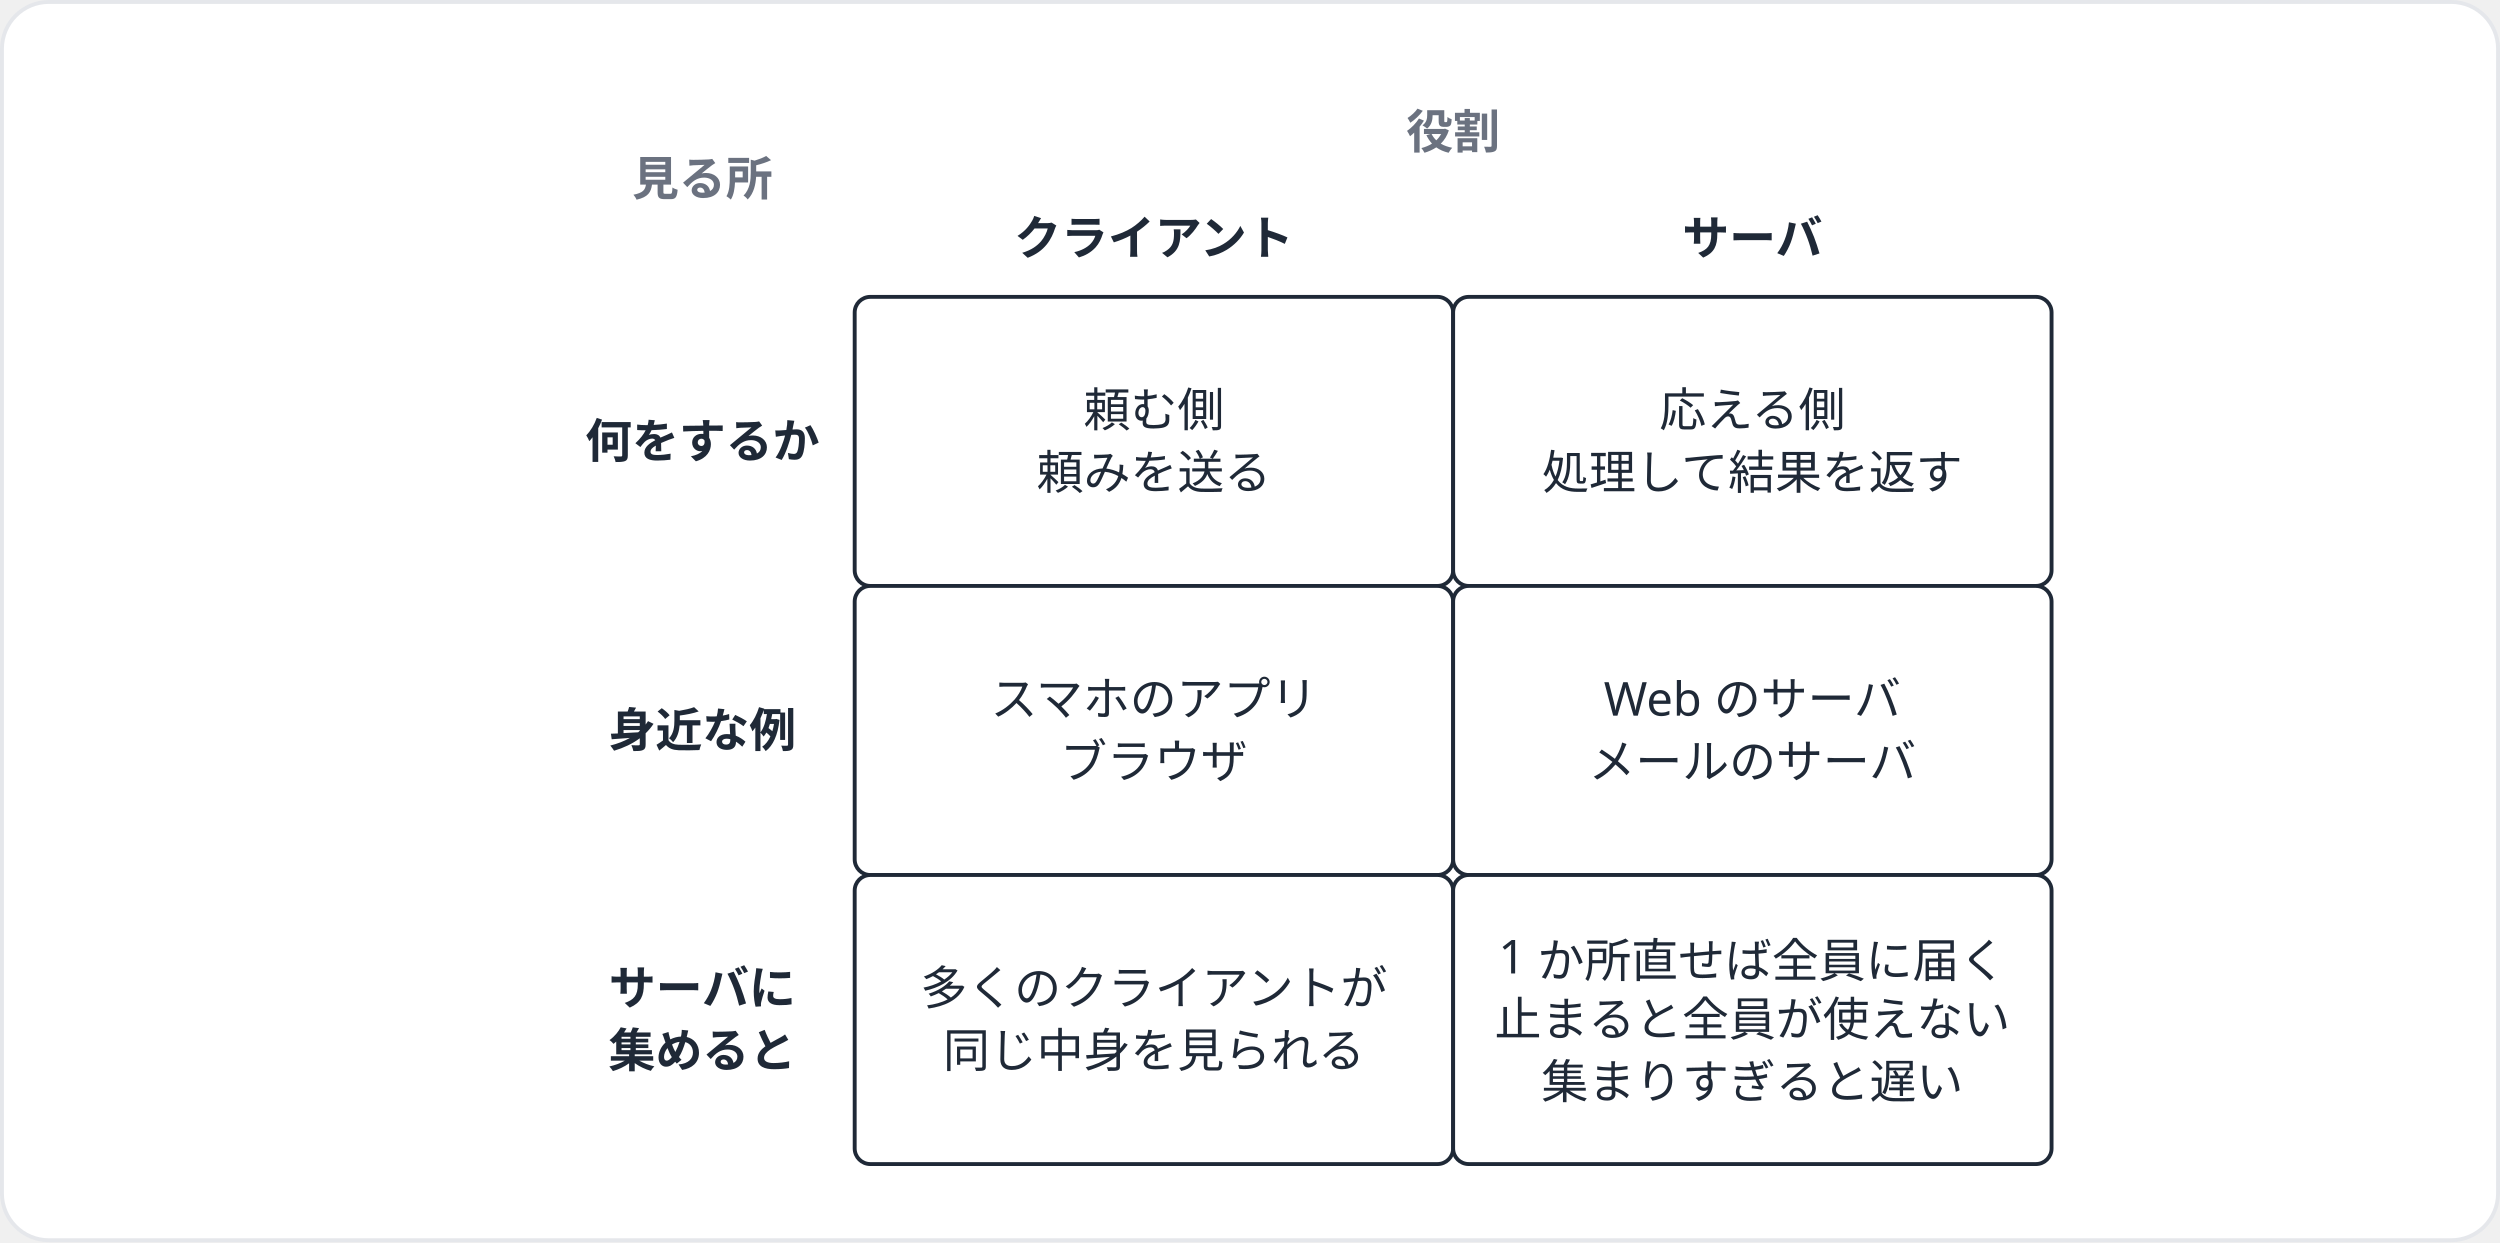
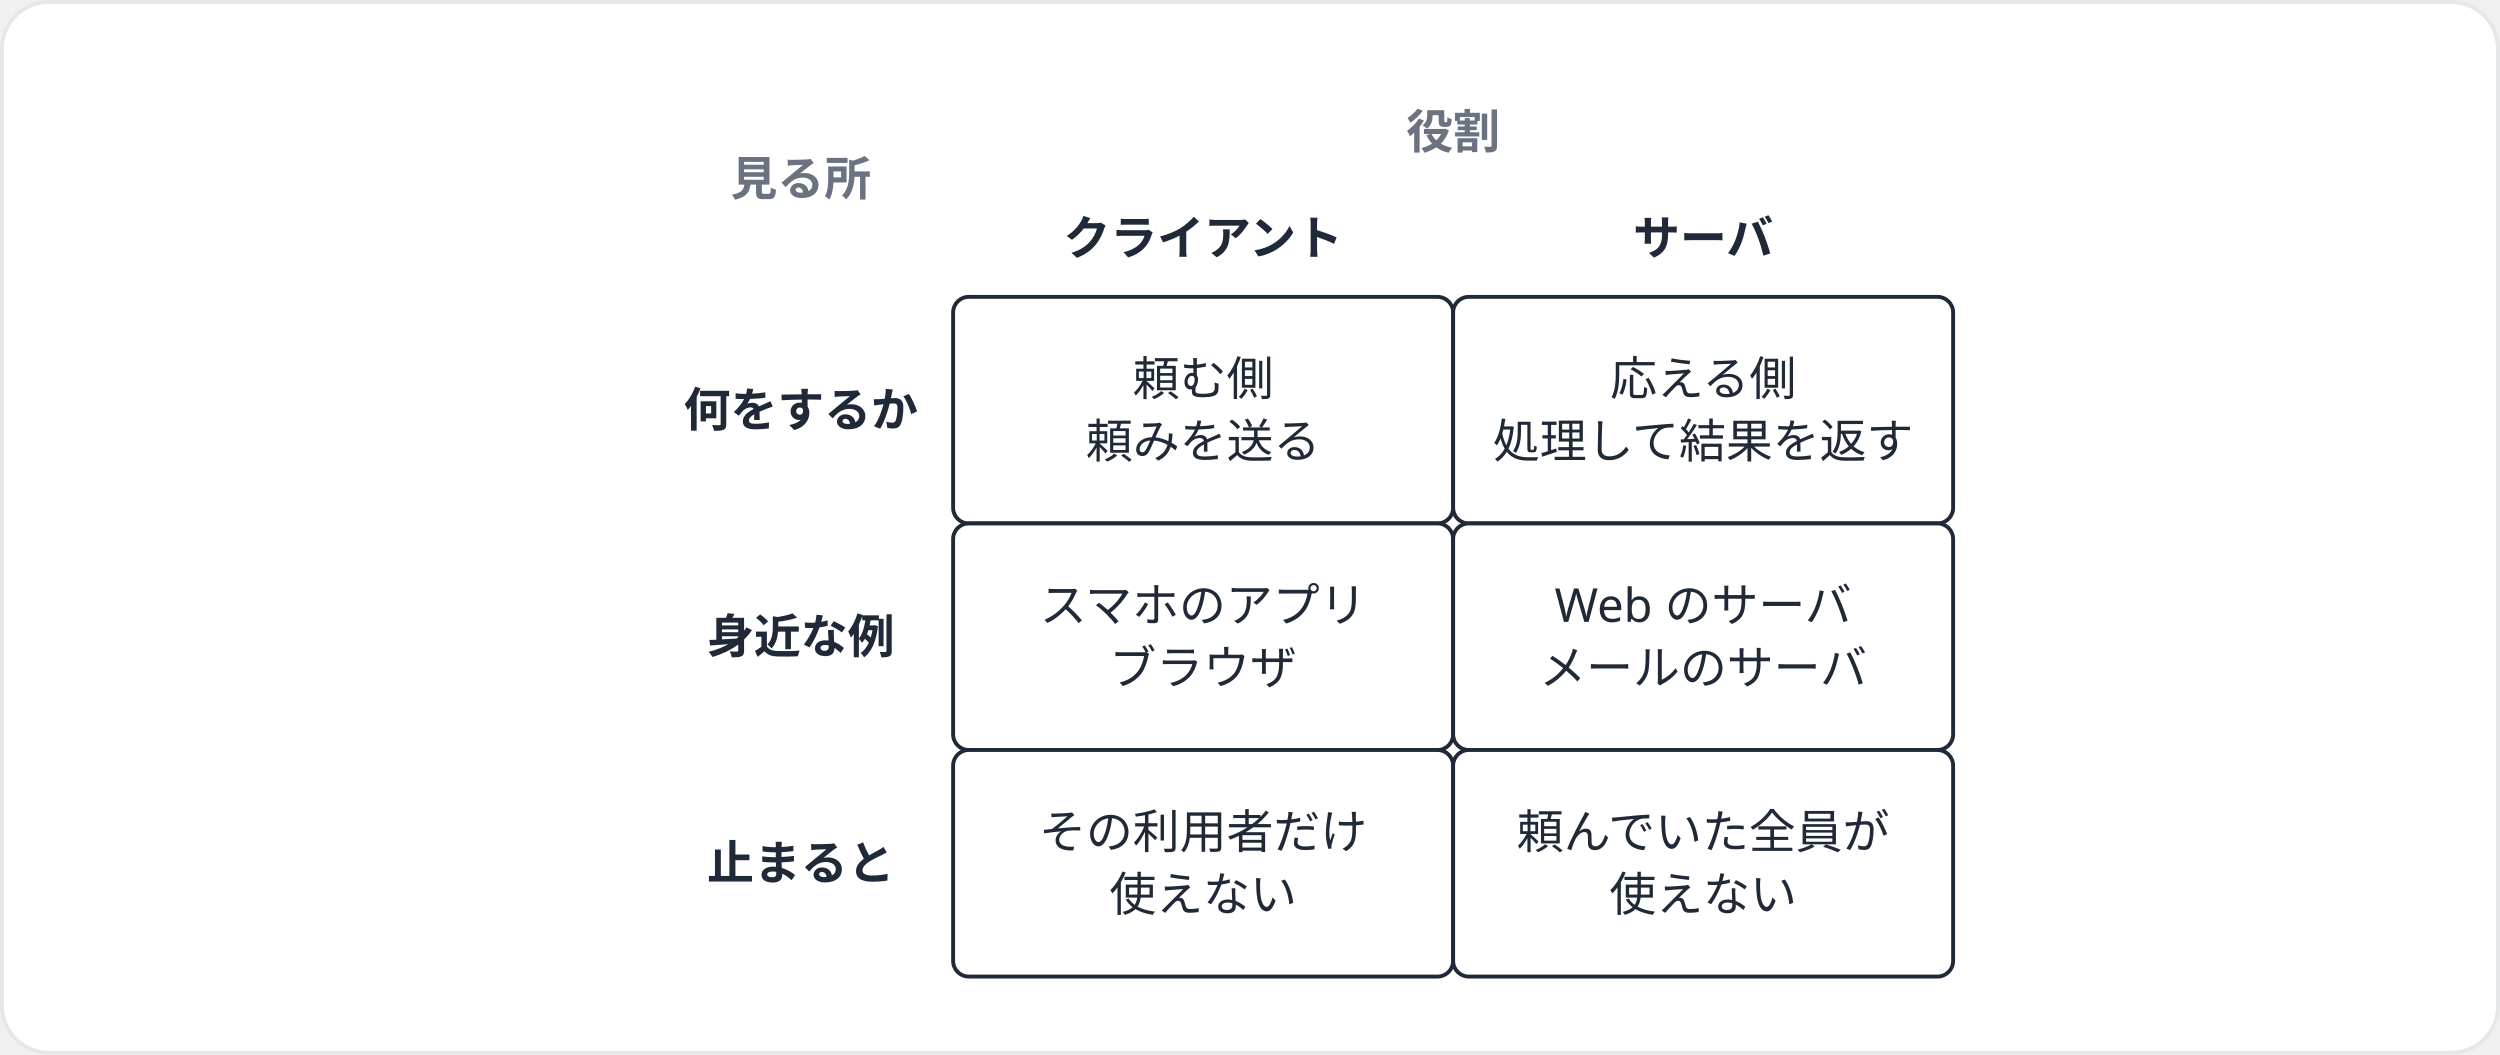
- <svg xmlns="http://www.w3.org/2000/svg" width="640" height="318" viewBox="0 0 640 318">
-   <rect x="0.5" y="0.5" width="639" height="317" rx="12" fill="#ffffff" stroke="#e5e7eb" stroke-width="1" />
-   <g transform="translate(114.8 20)">
-     <text x="257.2" y="18" font-family="Hiragino Sans, Hiragino Kaku Gothic ProN, Noto Sans JP, Yu Gothic, Meiryo, sans-serif" font-size="12" fill="#6b7280" text-anchor="middle" font-weight="600">役割</text>
+ <svg xmlns="http://www.w3.org/2000/svg" width="640" height="270" viewBox="0 0 640 270">
+   <rect x="0.5" y="0.5" width="639" height="269" rx="12" fill="#ffffff" stroke="#e5e7eb" stroke-width="1" />
+   <g transform="translate(140 20)">
+     <text x="232" y="18" font-family="Hiragino Sans, Hiragino Kaku Gothic ProN, Noto Sans JP, Yu Gothic, Meiryo, sans-serif" font-size="12" fill="#6b7280" text-anchor="middle" font-weight="600">役割</text>
    <text x="65" y="30" font-family="Hiragino Sans, Hiragino Kaku Gothic ProN, Noto Sans JP, Yu Gothic, Meiryo, sans-serif" font-size="12" fill="#6b7280" text-anchor="middle" font-weight="600">見る所</text>
-     <text x="180.6" y="45.2" font-family="Hiragino Sans, Hiragino Kaku Gothic ProN, Noto Sans JP, Yu Gothic, Meiryo, sans-serif" font-size="12" fill="#1f2937" text-anchor="middle" font-weight="600">クライアント</text>
-     <text x="333.8" y="45.2" font-family="Hiragino Sans, Hiragino Kaku Gothic ProN, Noto Sans JP, Yu Gothic, Meiryo, sans-serif" font-size="12" fill="#1f2937" text-anchor="middle" font-weight="600">サーバ</text>
-     <text x="65" y="97.2" font-family="Hiragino Sans, Hiragino Kaku Gothic ProN, Noto Sans JP, Yu Gothic, Meiryo, sans-serif" font-size="12" fill="#1f2937" text-anchor="middle" font-weight="600">何をするか</text>
-     <text x="65" y="171.2" font-family="Hiragino Sans, Hiragino Kaku Gothic ProN, Noto Sans JP, Yu Gothic, Meiryo, sans-serif" font-size="12" fill="#1f2937" text-anchor="middle" font-weight="600">身近な例</text>
-     <text x="65" y="237.2" font-family="Hiragino Sans, Hiragino Kaku Gothic ProN, Noto Sans JP, Yu Gothic, Meiryo, sans-serif" font-size="12" fill="#1f2937" text-anchor="middle" font-weight="600">サーバに</text>
-     <text x="65" y="253.2" font-family="Hiragino Sans, Hiragino Kaku Gothic ProN, Noto Sans JP, Yu Gothic, Meiryo, sans-serif" font-size="12" fill="#1f2937" text-anchor="middle" font-weight="600">集めると</text>
-     <rect x="104" y="56" width="153.2" height="74" rx="4" fill="#ffffff" stroke="#1f2937" stroke-width="1" />
-     <text x="180.6" y="89.2" font-family="Hiragino Sans, Hiragino Kaku Gothic ProN, Noto Sans JP, Yu Gothic, Meiryo, sans-serif" font-size="12" fill="#1f2937" text-anchor="middle">頼む側</text>
-     <text x="180.6" y="105.2" font-family="Hiragino Sans, Hiragino Kaku Gothic ProN, Noto Sans JP, Yu Gothic, Meiryo, sans-serif" font-size="12" fill="#1f2937" text-anchor="middle">頼みを送る</text>
-     <rect x="257.2" y="56" width="153.2" height="74" rx="4" fill="#ffffff" stroke="#1f2937" stroke-width="1" />
-     <text x="333.8" y="89.2" font-family="Hiragino Sans, Hiragino Kaku Gothic ProN, Noto Sans JP, Yu Gothic, Meiryo, sans-serif" font-size="12" fill="#1f2937" text-anchor="middle">応える側</text>
-     <text x="333.8" y="105.2" font-family="Hiragino Sans, Hiragino Kaku Gothic ProN, Noto Sans JP, Yu Gothic, Meiryo, sans-serif" font-size="12" fill="#1f2937" text-anchor="middle">処理して結果を返す</text>
-     <rect x="104" y="130" width="153.2" height="74" rx="4" fill="#ffffff" stroke="#1f2937" stroke-width="1" />
-     <text x="180.6" y="163.2" font-family="Hiragino Sans, Hiragino Kaku Gothic ProN, Noto Sans JP, Yu Gothic, Meiryo, sans-serif" font-size="12" fill="#1f2937" text-anchor="middle">スマホのアプリ</text>
-     <text x="180.6" y="179.2" font-family="Hiragino Sans, Hiragino Kaku Gothic ProN, Noto Sans JP, Yu Gothic, Meiryo, sans-serif" font-size="12" fill="#1f2937" text-anchor="middle">ブラウザ</text>
-     <rect x="257.2" y="130" width="153.2" height="74" rx="4" fill="#ffffff" stroke="#1f2937" stroke-width="1" />
-     <text x="333.8" y="163.2" font-family="Hiragino Sans, Hiragino Kaku Gothic ProN, Noto Sans JP, Yu Gothic, Meiryo, sans-serif" font-size="12" fill="#1f2937" text-anchor="middle">Web のサーバ</text>
-     <text x="333.8" y="179.2" font-family="Hiragino Sans, Hiragino Kaku Gothic ProN, Noto Sans JP, Yu Gothic, Meiryo, sans-serif" font-size="12" fill="#1f2937" text-anchor="middle">メールのサーバ</text>
-     <rect x="104" y="204" width="153.2" height="74" rx="4" fill="#ffffff" stroke="#1f2937" stroke-width="1" />
-     <text x="180.6" y="237.2" font-family="Hiragino Sans, Hiragino Kaku Gothic ProN, Noto Sans JP, Yu Gothic, Meiryo, sans-serif" font-size="12" fill="#1f2937" text-anchor="middle">多くのクライアントが</text>
-     <text x="180.6" y="253.2" font-family="Hiragino Sans, Hiragino Kaku Gothic ProN, Noto Sans JP, Yu Gothic, Meiryo, sans-serif" font-size="12" fill="#1f2937" text-anchor="middle">同じ中身を見られる</text>
-     <rect x="257.2" y="204" width="153.2" height="74" rx="4" fill="#ffffff" stroke="#1f2937" stroke-width="1" />
-     <text x="333.8" y="229.2" font-family="Hiragino Sans, Hiragino Kaku Gothic ProN, Noto Sans JP, Yu Gothic, Meiryo, sans-serif" font-size="12" fill="#1f2937" text-anchor="middle">1 か所直せば全員に届く</text>
-     <text x="333.8" y="245.2" font-family="Hiragino Sans, Hiragino Kaku Gothic ProN, Noto Sans JP, Yu Gothic, Meiryo, sans-serif" font-size="12" fill="#1f2937" text-anchor="middle">止まると全員が使えない</text>
-     <text x="333.8" y="261.2" font-family="Hiragino Sans, Hiragino Kaku Gothic ProN, Noto Sans JP, Yu Gothic, Meiryo, sans-serif" font-size="12" fill="#1f2937" text-anchor="middle">集まりすぎると遅い</text>
+     <text x="168" y="45.2" font-family="Hiragino Sans, Hiragino Kaku Gothic ProN, Noto Sans JP, Yu Gothic, Meiryo, sans-serif" font-size="12" fill="#1f2937" text-anchor="middle" font-weight="600">クライアント</text>
+     <text x="296" y="45.2" font-family="Hiragino Sans, Hiragino Kaku Gothic ProN, Noto Sans JP, Yu Gothic, Meiryo, sans-serif" font-size="12" fill="#1f2937" text-anchor="middle" font-weight="600">サーバ</text>
+     <text x="65" y="89.2" font-family="Hiragino Sans, Hiragino Kaku Gothic ProN, Noto Sans JP, Yu Gothic, Meiryo, sans-serif" font-size="12" fill="#1f2937" text-anchor="middle" font-weight="600">何をするか</text>
+     <text x="65" y="147.2" font-family="Hiragino Sans, Hiragino Kaku Gothic ProN, Noto Sans JP, Yu Gothic, Meiryo, sans-serif" font-size="12" fill="#1f2937" text-anchor="middle" font-weight="600">身近な例</text>
+     <text x="65" y="205.2" font-family="Hiragino Sans, Hiragino Kaku Gothic ProN, Noto Sans JP, Yu Gothic, Meiryo, sans-serif" font-size="12" fill="#1f2937" text-anchor="middle" font-weight="600">止まると</text>
+     <rect x="104" y="56" width="128" height="58" rx="4" fill="#ffffff" stroke="#1f2937" stroke-width="1" />
+     <text x="168" y="81.2" font-family="Hiragino Sans, Hiragino Kaku Gothic ProN, Noto Sans JP, Yu Gothic, Meiryo, sans-serif" font-size="12" fill="#1f2937" text-anchor="middle">頼む側</text>
+     <text x="168" y="97.2" font-family="Hiragino Sans, Hiragino Kaku Gothic ProN, Noto Sans JP, Yu Gothic, Meiryo, sans-serif" font-size="12" fill="#1f2937" text-anchor="middle">頼みを送る</text>
+     <rect x="232" y="56" width="128" height="58" rx="4" fill="#ffffff" stroke="#1f2937" stroke-width="1" />
+     <text x="296" y="81.2" font-family="Hiragino Sans, Hiragino Kaku Gothic ProN, Noto Sans JP, Yu Gothic, Meiryo, sans-serif" font-size="12" fill="#1f2937" text-anchor="middle">応える側</text>
+     <text x="296" y="97.2" font-family="Hiragino Sans, Hiragino Kaku Gothic ProN, Noto Sans JP, Yu Gothic, Meiryo, sans-serif" font-size="12" fill="#1f2937" text-anchor="middle">処理して結果を返す</text>
+     <rect x="104" y="114" width="128" height="58" rx="4" fill="#ffffff" stroke="#1f2937" stroke-width="1" />
+     <text x="168" y="139.2" font-family="Hiragino Sans, Hiragino Kaku Gothic ProN, Noto Sans JP, Yu Gothic, Meiryo, sans-serif" font-size="12" fill="#1f2937" text-anchor="middle">スマホのアプリ</text>
+     <text x="168" y="155.2" font-family="Hiragino Sans, Hiragino Kaku Gothic ProN, Noto Sans JP, Yu Gothic, Meiryo, sans-serif" font-size="12" fill="#1f2937" text-anchor="middle">ブラウザ</text>
+     <rect x="232" y="114" width="128" height="58" rx="4" fill="#ffffff" stroke="#1f2937" stroke-width="1" />
+     <text x="296" y="139.2" font-family="Hiragino Sans, Hiragino Kaku Gothic ProN, Noto Sans JP, Yu Gothic, Meiryo, sans-serif" font-size="12" fill="#1f2937" text-anchor="middle">Web のサーバ</text>
+     <text x="296" y="155.2" font-family="Hiragino Sans, Hiragino Kaku Gothic ProN, Noto Sans JP, Yu Gothic, Meiryo, sans-serif" font-size="12" fill="#1f2937" text-anchor="middle">メールのサーバ</text>
+     <rect x="104" y="172" width="128" height="58" rx="4" fill="#ffffff" stroke="#1f2937" stroke-width="1" />
+     <text x="168" y="197.2" font-family="Hiragino Sans, Hiragino Kaku Gothic ProN, Noto Sans JP, Yu Gothic, Meiryo, sans-serif" font-size="12" fill="#1f2937" text-anchor="middle">その利用者だけ</text>
+     <text x="168" y="213.2" font-family="Hiragino Sans, Hiragino Kaku Gothic ProN, Noto Sans JP, Yu Gothic, Meiryo, sans-serif" font-size="12" fill="#1f2937" text-anchor="middle">使えない</text>
+     <rect x="232" y="172" width="128" height="58" rx="4" fill="#ffffff" stroke="#1f2937" stroke-width="1" />
+     <text x="296" y="197.2" font-family="Hiragino Sans, Hiragino Kaku Gothic ProN, Noto Sans JP, Yu Gothic, Meiryo, sans-serif" font-size="12" fill="#1f2937" text-anchor="middle">頼んでいた全員が</text>
+     <text x="296" y="213.2" font-family="Hiragino Sans, Hiragino Kaku Gothic ProN, Noto Sans JP, Yu Gothic, Meiryo, sans-serif" font-size="12" fill="#1f2937" text-anchor="middle">使えない</text>
  </g>
</svg>
